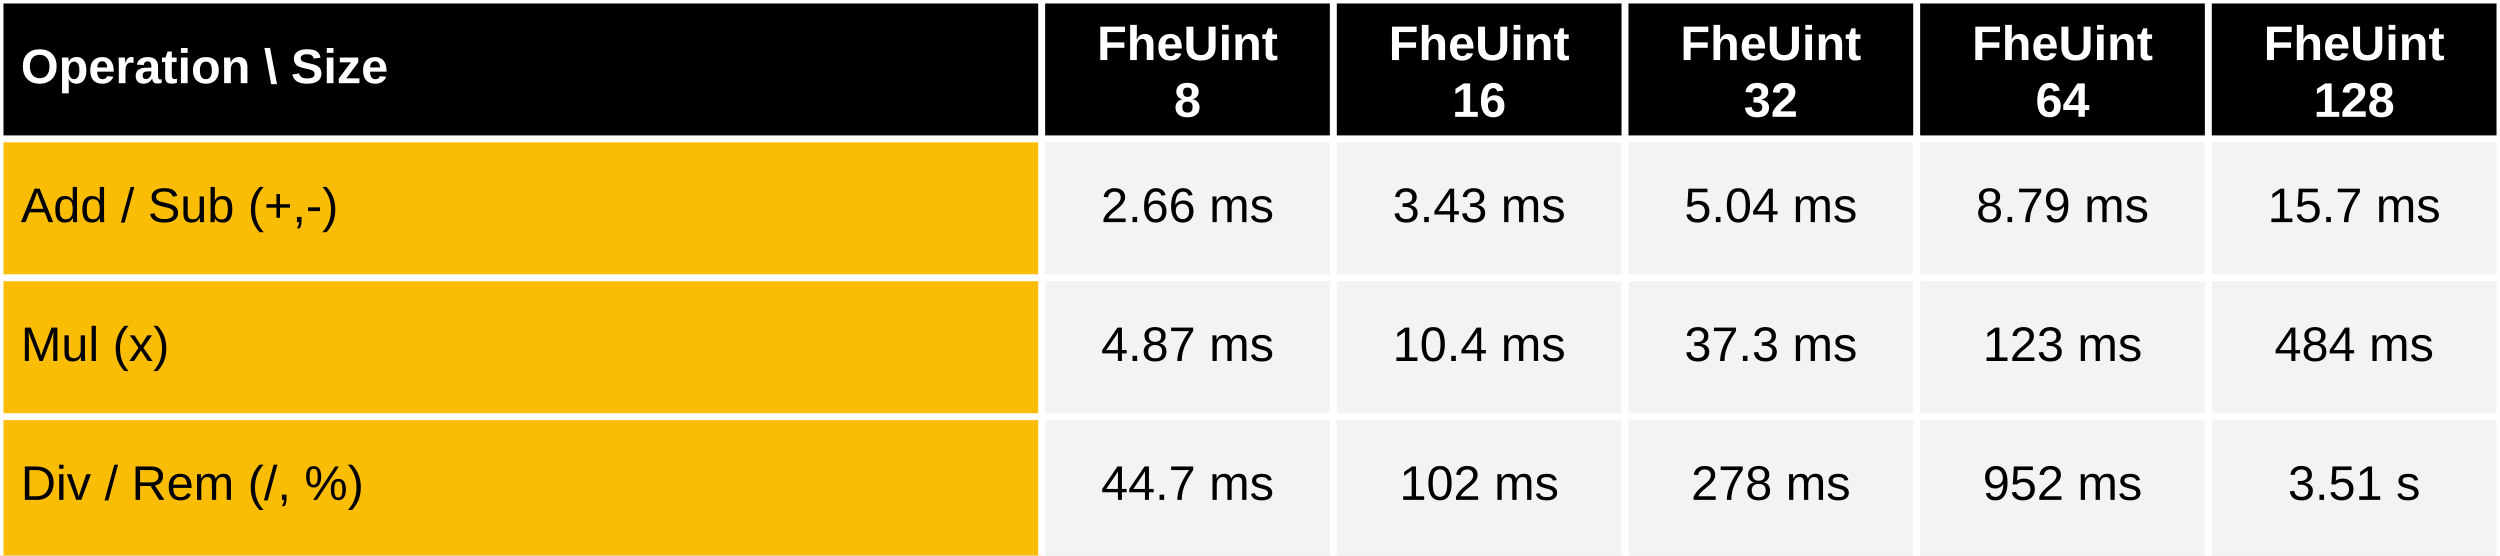
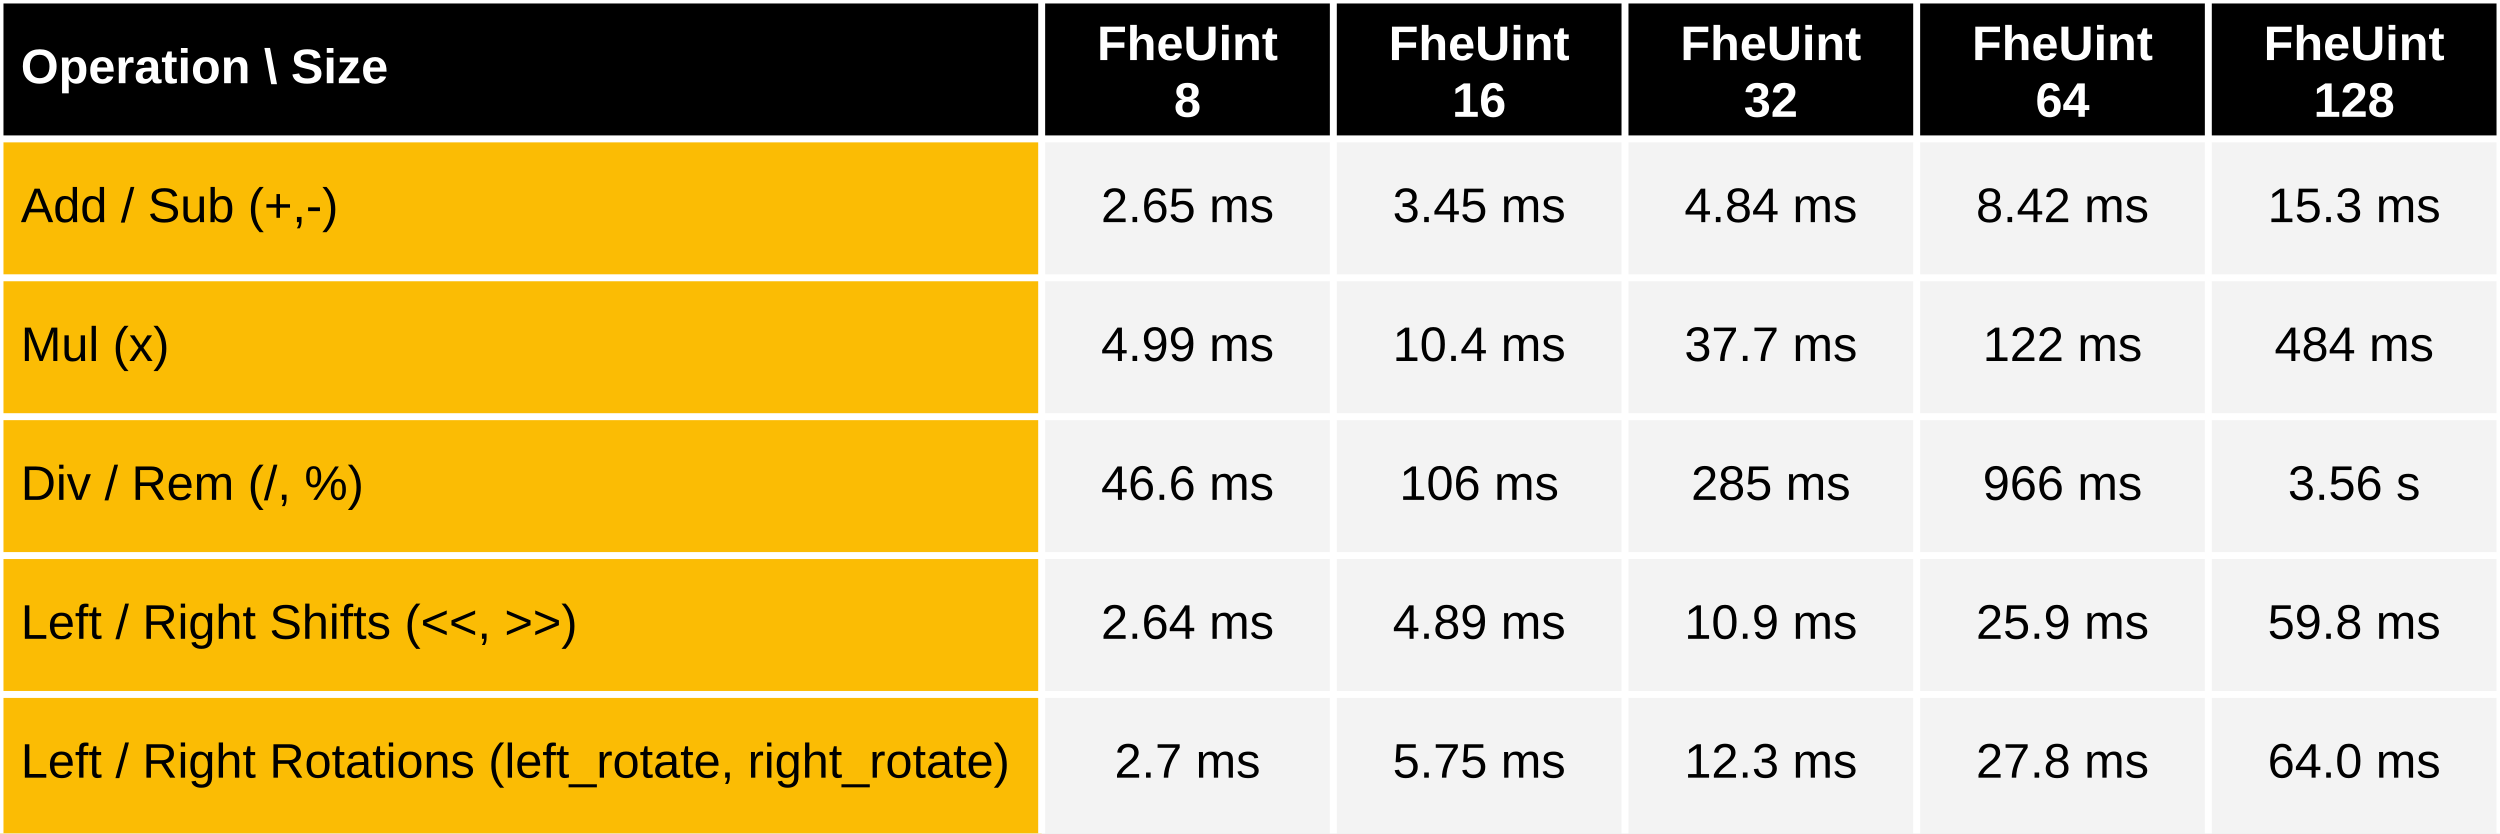
- <svg xmlns="http://www.w3.org/2000/svg" viewBox="0 0 720 160" preserveAspectRatio="meet" width="100%" height="160">
+ <svg xmlns="http://www.w3.org/2000/svg" viewBox="0 0 720 240" preserveAspectRatio="meet" width="100%" height="240">
  <rect x="0" y="0" width="720" height="40" fill="black" />
  <text dominant-baseline="middle" text-anchor="start" font-family="Arial" font-size="14" font-weight="bold" fill="white" x="6" y="20.0">Operation \ Size</text>
  <text dominant-baseline="middle" text-anchor="middle" font-family="Arial" font-size="14" font-weight="bold" fill="white" x="342.0" y="13.333">FheUint</text>
  <text dominant-baseline="middle" text-anchor="middle" font-family="Arial" font-size="14" font-weight="bold" fill="white" x="342.0" y="29.667">8</text>
  <text dominant-baseline="middle" text-anchor="middle" font-family="Arial" font-size="14" font-weight="bold" fill="white" x="426.0" y="13.333">FheUint</text>
  <text dominant-baseline="middle" text-anchor="middle" font-family="Arial" font-size="14" font-weight="bold" fill="white" x="426.0" y="29.667">16</text>
  <text dominant-baseline="middle" text-anchor="middle" font-family="Arial" font-size="14" font-weight="bold" fill="white" x="510.0" y="13.333">FheUint</text>
  <text dominant-baseline="middle" text-anchor="middle" font-family="Arial" font-size="14" font-weight="bold" fill="white" x="510.0" y="29.667">32</text>
  <text dominant-baseline="middle" text-anchor="middle" font-family="Arial" font-size="14" font-weight="bold" fill="white" x="594.0" y="13.333">FheUint</text>
  <text dominant-baseline="middle" text-anchor="middle" font-family="Arial" font-size="14" font-weight="bold" fill="white" x="594.0" y="29.667">64</text>
  <text dominant-baseline="middle" text-anchor="middle" font-family="Arial" font-size="14" font-weight="bold" fill="white" x="678.0" y="13.333">FheUint</text>
  <text dominant-baseline="middle" text-anchor="middle" font-family="Arial" font-size="14" font-weight="bold" fill="white" x="678.0" y="29.667">128</text>
-   <rect x="0" y="40" width="300" height="120" fill="#fbbc04" />
-   <rect x="300" y="40" width="420" height="120" fill="#f3f3f3" />
+   <rect x="0" y="40" width="300" height="200" fill="#fbbc04" />
+   <rect x="300" y="40" width="420" height="200" fill="#f3f3f3" />
  <text dominant-baseline="middle" text-anchor="start" font-family="Arial" font-size="14" font-weight="normal" fill="black" x="6" y="60.0">Add / Sub (+,-)</text>
-   <text dominant-baseline="middle" text-anchor="middle" font-family="Arial" font-size="14" font-weight="normal" fill="black" x="342.0" y="60.0">2.66 ms</text>
-   <text dominant-baseline="middle" text-anchor="middle" font-family="Arial" font-size="14" font-weight="normal" fill="black" x="426.0" y="60.0">3.43 ms</text>
-   <text dominant-baseline="middle" text-anchor="middle" font-family="Arial" font-size="14" font-weight="normal" fill="black" x="510.0" y="60.0">5.04 ms</text>
-   <text dominant-baseline="middle" text-anchor="middle" font-family="Arial" font-size="14" font-weight="normal" fill="black" x="594.0" y="60.0">8.79 ms</text>
-   <text dominant-baseline="middle" text-anchor="middle" font-family="Arial" font-size="14" font-weight="normal" fill="black" x="678.0" y="60.0">15.7 ms</text>
+   <text dominant-baseline="middle" text-anchor="middle" font-family="Arial" font-size="14" font-weight="normal" fill="black" x="342.0" y="60.0">2.65 ms</text>
+   <text dominant-baseline="middle" text-anchor="middle" font-family="Arial" font-size="14" font-weight="normal" fill="black" x="426.0" y="60.0">3.45 ms</text>
+   <text dominant-baseline="middle" text-anchor="middle" font-family="Arial" font-size="14" font-weight="normal" fill="black" x="510.0" y="60.0">4.84 ms</text>
+   <text dominant-baseline="middle" text-anchor="middle" font-family="Arial" font-size="14" font-weight="normal" fill="black" x="594.0" y="60.0">8.42 ms</text>
+   <text dominant-baseline="middle" text-anchor="middle" font-family="Arial" font-size="14" font-weight="normal" fill="black" x="678.0" y="60.0">15.3 ms</text>
  <text dominant-baseline="middle" text-anchor="start" font-family="Arial" font-size="14" font-weight="normal" fill="black" x="6" y="100.0">Mul (x)</text>
-   <text dominant-baseline="middle" text-anchor="middle" font-family="Arial" font-size="14" font-weight="normal" fill="black" x="342.0" y="100.0">4.87 ms</text>
+   <text dominant-baseline="middle" text-anchor="middle" font-family="Arial" font-size="14" font-weight="normal" fill="black" x="342.0" y="100.0">4.99 ms</text>
  <text dominant-baseline="middle" text-anchor="middle" font-family="Arial" font-size="14" font-weight="normal" fill="black" x="426.0" y="100.0">10.4 ms</text>
-   <text dominant-baseline="middle" text-anchor="middle" font-family="Arial" font-size="14" font-weight="normal" fill="black" x="510.0" y="100.0">37.3 ms</text>
-   <text dominant-baseline="middle" text-anchor="middle" font-family="Arial" font-size="14" font-weight="normal" fill="black" x="594.0" y="100.0">123 ms</text>
+   <text dominant-baseline="middle" text-anchor="middle" font-family="Arial" font-size="14" font-weight="normal" fill="black" x="510.0" y="100.0">37.7 ms</text>
+   <text dominant-baseline="middle" text-anchor="middle" font-family="Arial" font-size="14" font-weight="normal" fill="black" x="594.0" y="100.0">122 ms</text>
  <text dominant-baseline="middle" text-anchor="middle" font-family="Arial" font-size="14" font-weight="normal" fill="black" x="678.0" y="100.0">484 ms</text>
  <text dominant-baseline="middle" text-anchor="start" font-family="Arial" font-size="14" font-weight="normal" fill="black" x="6" y="140.0">Div / Rem  (/, %)</text>
-   <text dominant-baseline="middle" text-anchor="middle" font-family="Arial" font-size="14" font-weight="normal" fill="black" x="342.0" y="140.0">44.7 ms</text>
-   <text dominant-baseline="middle" text-anchor="middle" font-family="Arial" font-size="14" font-weight="normal" fill="black" x="426.0" y="140.0">102 ms</text>
-   <text dominant-baseline="middle" text-anchor="middle" font-family="Arial" font-size="14" font-weight="normal" fill="black" x="510.0" y="140.0">278 ms</text>
-   <text dominant-baseline="middle" text-anchor="middle" font-family="Arial" font-size="14" font-weight="normal" fill="black" x="594.0" y="140.0">952 ms</text>
-   <text dominant-baseline="middle" text-anchor="middle" font-family="Arial" font-size="14" font-weight="normal" fill="black" x="678.0" y="140.0">3.51 s</text>
+   <text dominant-baseline="middle" text-anchor="middle" font-family="Arial" font-size="14" font-weight="normal" fill="black" x="342.0" y="140.0">46.6 ms</text>
+   <text dominant-baseline="middle" text-anchor="middle" font-family="Arial" font-size="14" font-weight="normal" fill="black" x="426.0" y="140.0">106 ms</text>
+   <text dominant-baseline="middle" text-anchor="middle" font-family="Arial" font-size="14" font-weight="normal" fill="black" x="510.0" y="140.0">285 ms</text>
+   <text dominant-baseline="middle" text-anchor="middle" font-family="Arial" font-size="14" font-weight="normal" fill="black" x="594.0" y="140.0">966 ms</text>
+   <text dominant-baseline="middle" text-anchor="middle" font-family="Arial" font-size="14" font-weight="normal" fill="black" x="678.0" y="140.0">3.56 s</text>
+   <text dominant-baseline="middle" text-anchor="start" font-family="Arial" font-size="14" font-weight="normal" fill="black" x="6" y="180.0">Left / Right Shifts (&lt;&lt;, &gt;&gt;)</text>
+   <text dominant-baseline="middle" text-anchor="middle" font-family="Arial" font-size="14" font-weight="normal" fill="black" x="342.0" y="180.0">2.64 ms</text>
+   <text dominant-baseline="middle" text-anchor="middle" font-family="Arial" font-size="14" font-weight="normal" fill="black" x="426.0" y="180.0">4.89 ms</text>
+   <text dominant-baseline="middle" text-anchor="middle" font-family="Arial" font-size="14" font-weight="normal" fill="black" x="510.0" y="180.0">10.9 ms</text>
+   <text dominant-baseline="middle" text-anchor="middle" font-family="Arial" font-size="14" font-weight="normal" fill="black" x="594.0" y="180.0">25.9 ms</text>
+   <text dominant-baseline="middle" text-anchor="middle" font-family="Arial" font-size="14" font-weight="normal" fill="black" x="678.0" y="180.0">59.8 ms</text>
+   <text dominant-baseline="middle" text-anchor="start" font-family="Arial" font-size="14" font-weight="normal" fill="black" x="6" y="220.0">Left / Right Rotations (left_rotate, right_rotate)</text>
+   <text dominant-baseline="middle" text-anchor="middle" font-family="Arial" font-size="14" font-weight="normal" fill="black" x="342.0" y="220.0">2.7 ms</text>
+   <text dominant-baseline="middle" text-anchor="middle" font-family="Arial" font-size="14" font-weight="normal" fill="black" x="426.0" y="220.0">5.75 ms</text>
+   <text dominant-baseline="middle" text-anchor="middle" font-family="Arial" font-size="14" font-weight="normal" fill="black" x="510.0" y="220.0">12.3 ms</text>
+   <text dominant-baseline="middle" text-anchor="middle" font-family="Arial" font-size="14" font-weight="normal" fill="black" x="594.0" y="220.0">27.8 ms</text>
+   <text dominant-baseline="middle" text-anchor="middle" font-family="Arial" font-size="14" font-weight="normal" fill="black" x="678.0" y="220.0">64.0 ms</text>
  <line stroke="white" stroke-width="2" x1="0" y1="0" x2="720" y2="0" />
  <line stroke="white" stroke-width="2" x1="0" y1="40" x2="720" y2="40" />
  <line stroke="white" stroke-width="2" x1="0" y1="80" x2="720" y2="80" />
  <line stroke="white" stroke-width="2" x1="0" y1="120" x2="720" y2="120" />
-   <line stroke="white" stroke-width="2" x1="0" y1="0" x2="0" y2="160" />
-   <line stroke="white" stroke-width="2" x1="300.0" y1="0" x2="300.0" y2="160" />
-   <line stroke="white" stroke-width="2" x1="384.0" y1="0" x2="384.0" y2="160" />
-   <line stroke="white" stroke-width="2" x1="468.0" y1="0" x2="468.0" y2="160" />
-   <line stroke="white" stroke-width="2" x1="552.0" y1="0" x2="552.0" y2="160" />
-   <line stroke="white" stroke-width="2" x1="636.0" y1="0" x2="636.0" y2="160" />
-   <line stroke="white" stroke-width="2" x1="720.0" y1="0" x2="720.0" y2="160" />
+   <line stroke="white" stroke-width="2" x1="0" y1="160" x2="720" y2="160" />
+   <line stroke="white" stroke-width="2" x1="0" y1="200" x2="720" y2="200" />
+   <line stroke="white" stroke-width="2" x1="0" y1="0" x2="0" y2="240" />
+   <line stroke="white" stroke-width="2" x1="300.0" y1="0" x2="300.0" y2="240" />
+   <line stroke="white" stroke-width="2" x1="384.0" y1="0" x2="384.0" y2="240" />
+   <line stroke="white" stroke-width="2" x1="468.0" y1="0" x2="468.0" y2="240" />
+   <line stroke="white" stroke-width="2" x1="552.0" y1="0" x2="552.0" y2="240" />
+   <line stroke="white" stroke-width="2" x1="636.0" y1="0" x2="636.0" y2="240" />
+   <line stroke="white" stroke-width="2" x1="720.0" y1="0" x2="720.0" y2="240" />
</svg>
